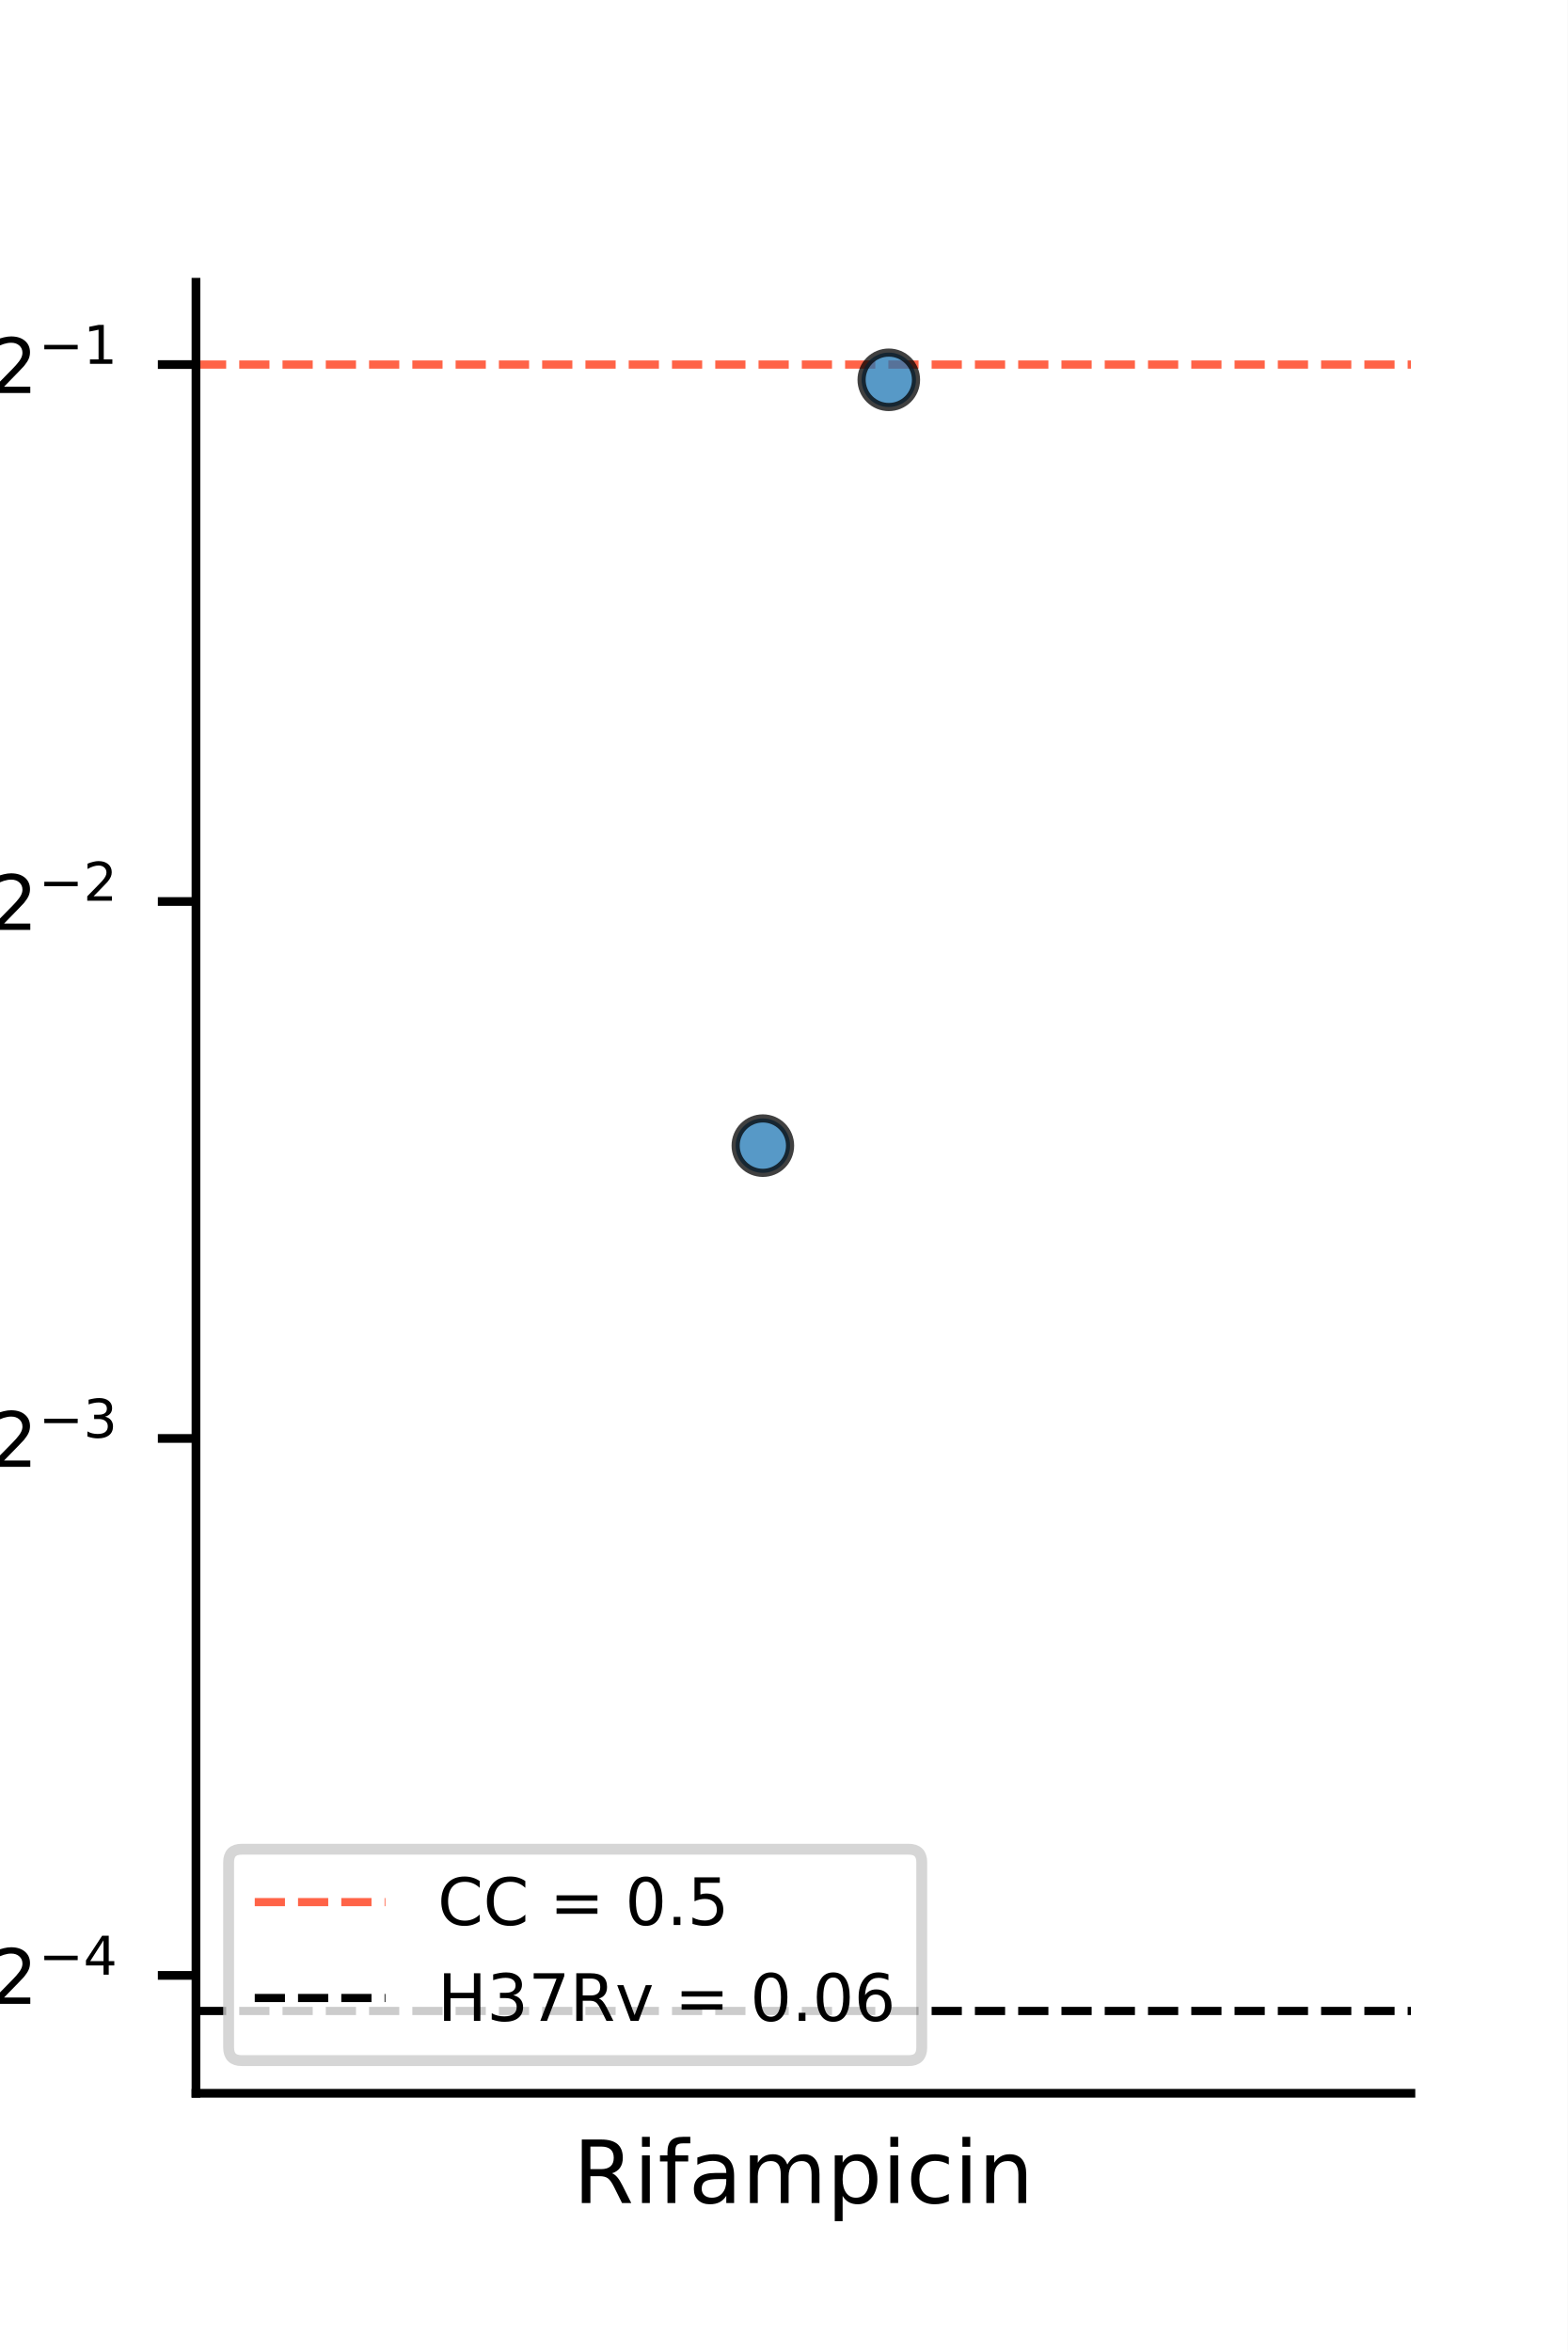
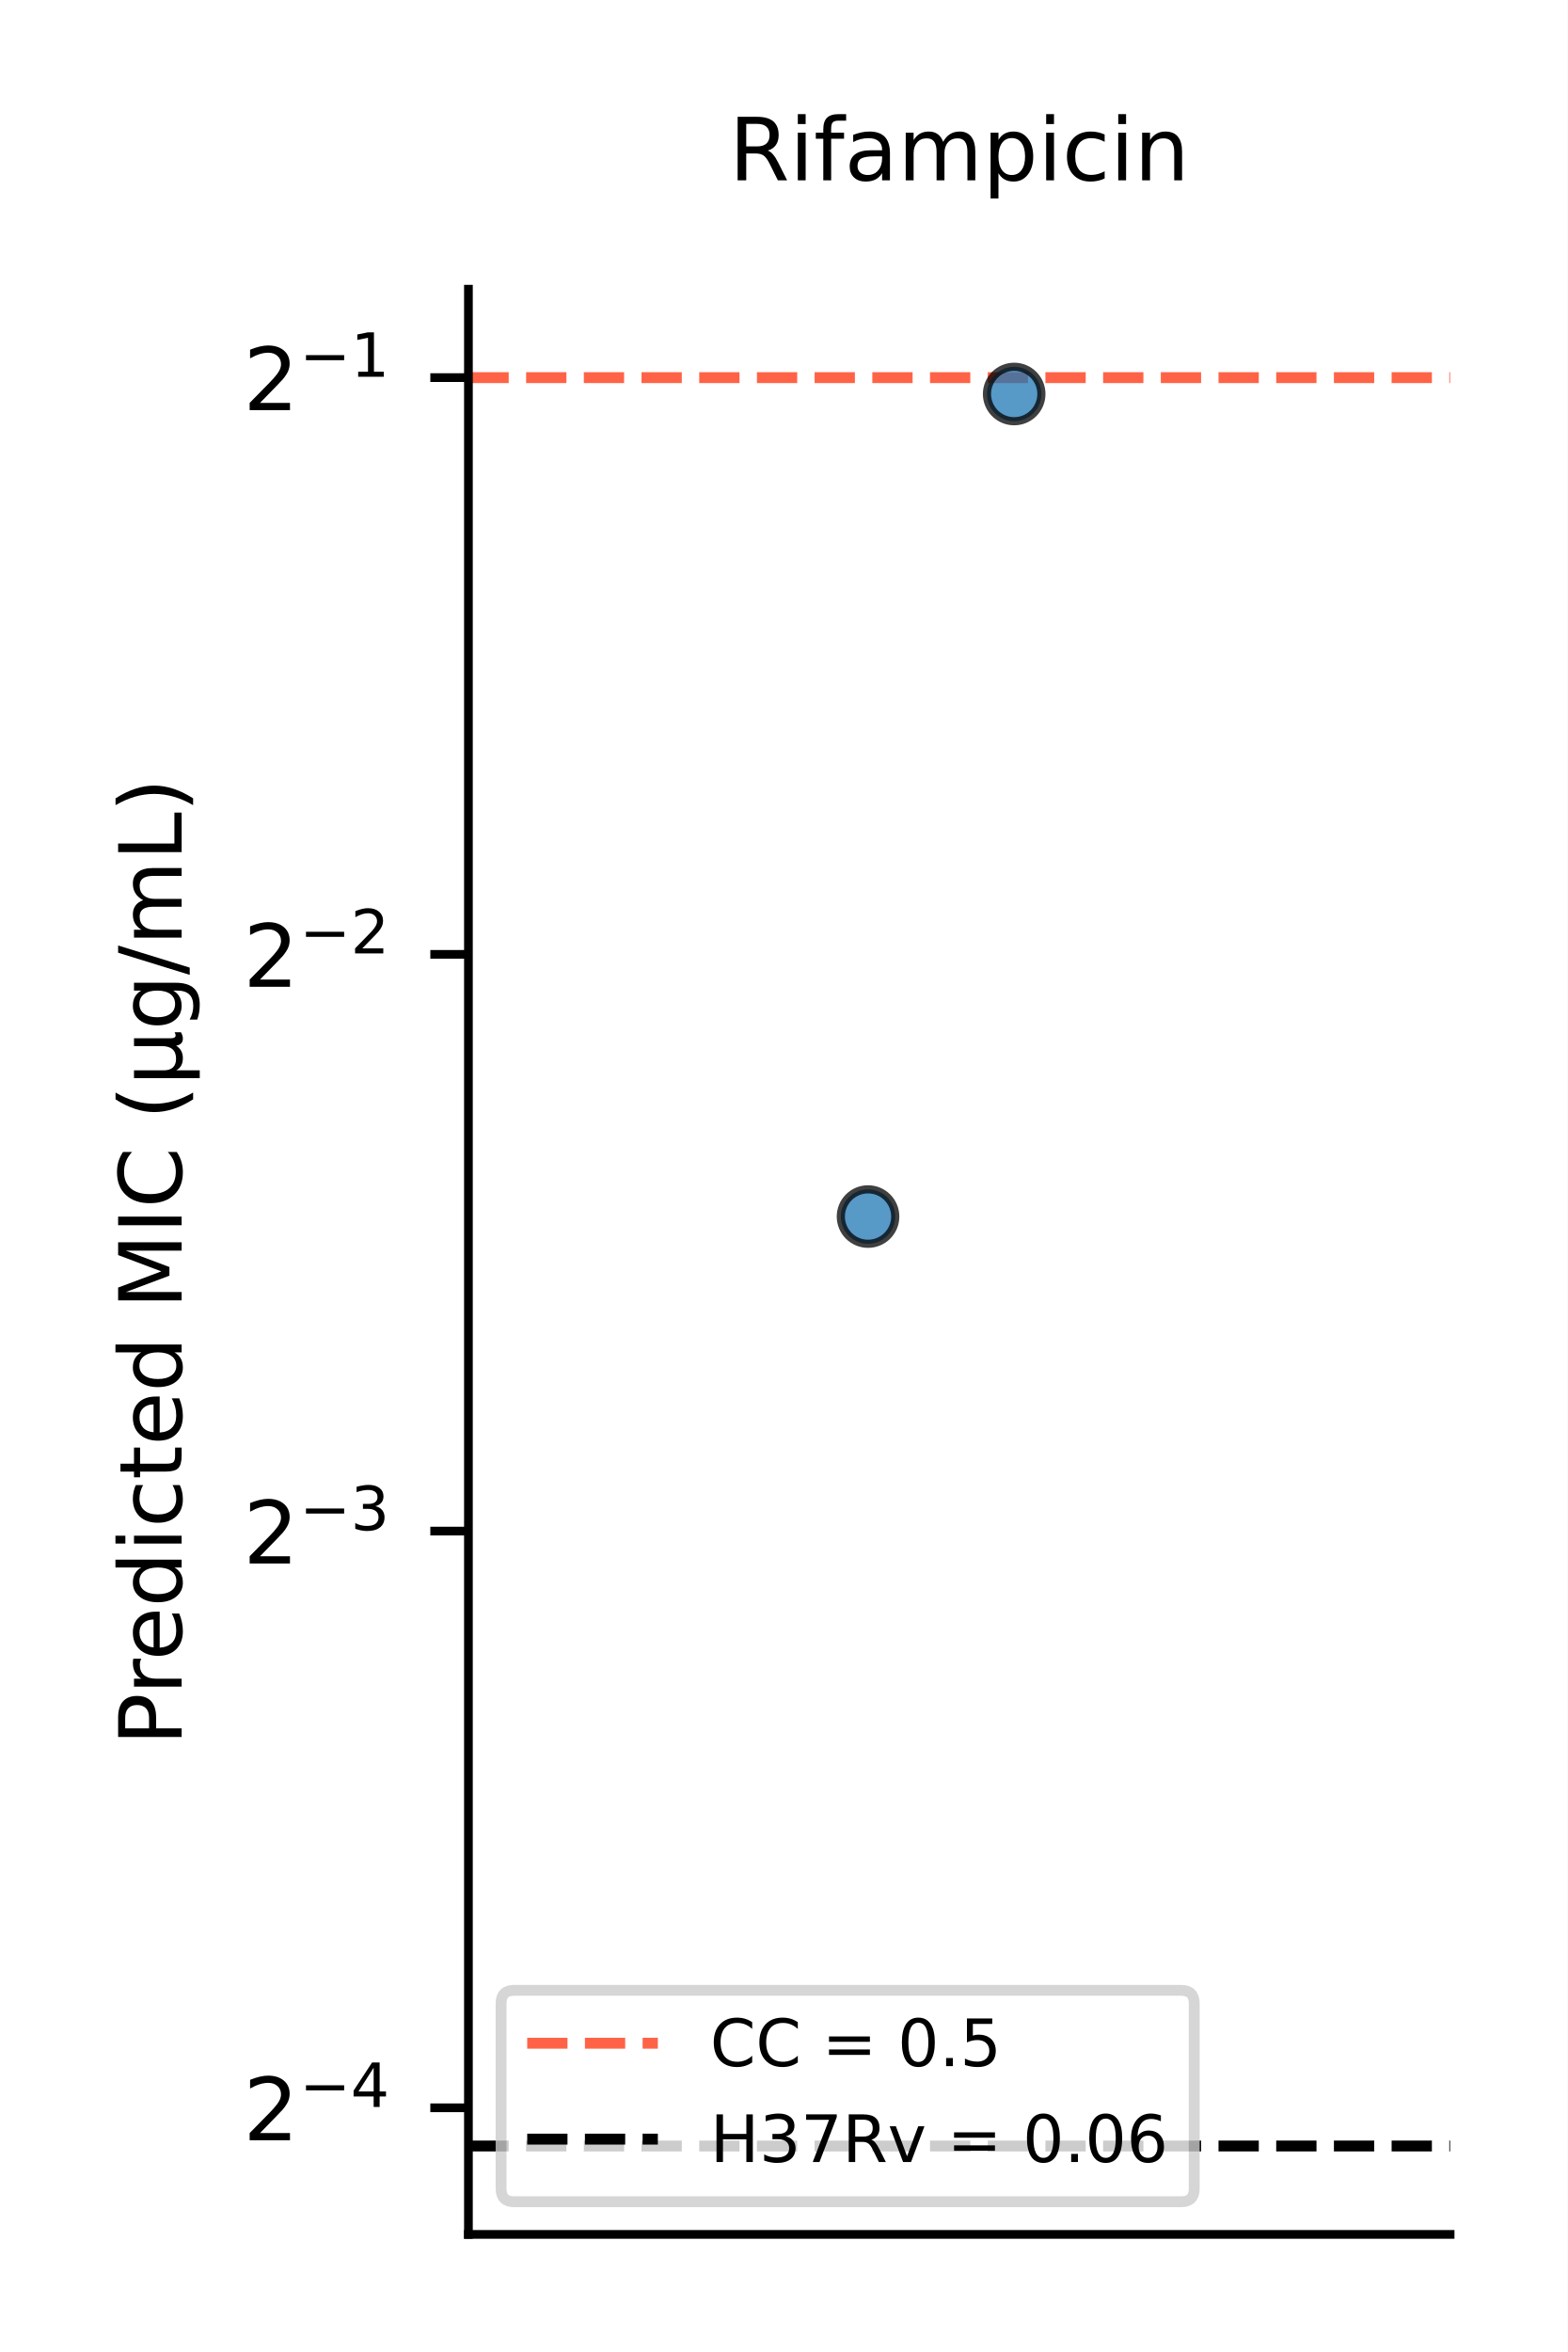
<svg xmlns="http://www.w3.org/2000/svg" xmlns:xlink="http://www.w3.org/1999/xlink" width="144pt" height="216pt" viewBox="0 0 144 216" version="1.1">
  <defs>
    <style type="text/css">*{stroke-linejoin: round; stroke-linecap: butt}</style>
  </defs>
  <g id="figure_1">
    <g id="patch_1">
      <path d="M 0 216  L 144 216  L 144 0  L 0 0  z " style="fill: #ffffff" />
    </g>
    <g id="axes_1">
      <g id="patch_2">
-         <path d="M 18 192.24  L 129.6 192.24  L 129.6 25.92  L 18 25.92  z " style="fill: #ffffff" />
+         <path d="M 43.027 205.2  L 133.2 205.2  L 133.2 26.56  L 43.027 26.56  z " style="fill: #ffffff" />
      </g>
      <g id="line2d_1">
-         <path d="M 18 33.48  L 129.6 33.48  " clip-path="url(#p48da2aae0b)" style="fill: none; stroke-dasharray: 2.775,1.2; stroke-dashoffset: 0; stroke: #ff6347; stroke-width: 0.75" />
+         <path d="M 43.027 34.68  L 133.2 34.68  " clip-path="url(#p4e81d122c2)" style="fill: none; stroke-dasharray: 3.7,1.6; stroke-dashoffset: 0; stroke: #ff6347" />
      </g>
      <g id="line2d_2">
-         <path d="M 18 184.68  L 129.6 184.68  " clip-path="url(#p48da2aae0b)" style="fill: none; stroke-dasharray: 2.775,1.2; stroke-dashoffset: 0; stroke: #000000; stroke-width: 0.75" />
-       </g>
-       <g id="matplotlib.axis_1">
-         <g id="text_1">
-           <g transform="translate(52.6575 202.3187) scale(0.08 -0.08)">
-             <defs>
-               <path id="DejaVuSans-52" d="M 2841 2188  Q 3044 2119 3236 1894  Q 3428 1669 3622 1275  L 4263 0  L 3584 0  L 2988 1197  Q 2756 1666 2539 1819  Q 2322 1972 1947 1972  L 1259 1972  L 1259 0  L 628 0  L 628 4666  L 2053 4666  Q 2853 4666 3247 4331  Q 3641 3997 3641 3322  Q 3641 2881 3436 2590  Q 3231 2300 2841 2188  z M 1259 4147  L 1259 2491  L 2053 2491  Q 2509 2491 2742 2702  Q 2975 2913 2975 3322  Q 2975 3731 2742 3939  Q 2509 4147 2053 4147  L 1259 4147  z " transform="scale(0.015625)" />
-               <path id="DejaVuSans-69" d="M 603 3500  L 1178 3500  L 1178 0  L 603 0  L 603 3500  z M 603 4863  L 1178 4863  L 1178 4134  L 603 4134  L 603 4863  z " transform="scale(0.015625)" />
-               <path id="DejaVuSans-66" d="M 2375 4863  L 2375 4384  L 1825 4384  Q 1516 4384 1395 4259  Q 1275 4134 1275 3809  L 1275 3500  L 2222 3500  L 2222 3053  L 1275 3053  L 1275 0  L 697 0  L 697 3053  L 147 3053  L 147 3500  L 697 3500  L 697 3744  Q 697 4328 969 4595  Q 1241 4863 1831 4863  L 2375 4863  z " transform="scale(0.015625)" />
-               <path id="DejaVuSans-61" d="M 2194 1759  Q 1497 1759 1228 1600  Q 959 1441 959 1056  Q 959 750 1161 570  Q 1363 391 1709 391  Q 2188 391 2477 730  Q 2766 1069 2766 1631  L 2766 1759  L 2194 1759  z M 3341 1997  L 3341 0  L 2766 0  L 2766 531  Q 2569 213 2275 61  Q 1981 -91 1556 -91  Q 1019 -91 701 211  Q 384 513 384 1019  Q 384 1609 779 1909  Q 1175 2209 1959 2209  L 2766 2209  L 2766 2266  Q 2766 2663 2505 2880  Q 2244 3097 1772 3097  Q 1472 3097 1187 3025  Q 903 2953 641 2809  L 641 3341  Q 956 3463 1253 3523  Q 1550 3584 1831 3584  Q 2591 3584 2966 3190  Q 3341 2797 3341 1997  z " transform="scale(0.015625)" />
-               <path id="DejaVuSans-6d" d="M 3328 2828  Q 3544 3216 3844 3400  Q 4144 3584 4550 3584  Q 5097 3584 5394 3201  Q 5691 2819 5691 2113  L 5691 0  L 5113 0  L 5113 2094  Q 5113 2597 4934 2840  Q 4756 3084 4391 3084  Q 3944 3084 3684 2787  Q 3425 2491 3425 1978  L 3425 0  L 2847 0  L 2847 2094  Q 2847 2600 2669 2842  Q 2491 3084 2119 3084  Q 1678 3084 1418 2786  Q 1159 2488 1159 1978  L 1159 0  L 581 0  L 581 3500  L 1159 3500  L 1159 2956  Q 1356 3278 1631 3431  Q 1906 3584 2284 3584  Q 2666 3584 2933 3390  Q 3200 3197 3328 2828  z " transform="scale(0.015625)" />
-               <path id="DejaVuSans-70" d="M 1159 525  L 1159 -1331  L 581 -1331  L 581 3500  L 1159 3500  L 1159 2969  Q 1341 3281 1617 3432  Q 1894 3584 2278 3584  Q 2916 3584 3314 3078  Q 3713 2572 3713 1747  Q 3713 922 3314 415  Q 2916 -91 2278 -91  Q 1894 -91 1617 61  Q 1341 213 1159 525  z M 3116 1747  Q 3116 2381 2855 2742  Q 2594 3103 2138 3103  Q 1681 3103 1420 2742  Q 1159 2381 1159 1747  Q 1159 1113 1420 752  Q 1681 391 2138 391  Q 2594 391 2855 752  Q 3116 1113 3116 1747  z " transform="scale(0.015625)" />
-               <path id="DejaVuSans-63" d="M 3122 3366  L 3122 2828  Q 2878 2963 2633 3030  Q 2388 3097 2138 3097  Q 1578 3097 1268 2742  Q 959 2388 959 1747  Q 959 1106 1268 751  Q 1578 397 2138 397  Q 2388 397 2633 464  Q 2878 531 3122 666  L 3122 134  Q 2881 22 2623 -34  Q 2366 -91 2075 -91  Q 1284 -91 818 406  Q 353 903 353 1747  Q 353 2603 823 3093  Q 1294 3584 2113 3584  Q 2378 3584 2631 3529  Q 2884 3475 3122 3366  z " transform="scale(0.015625)" />
-               <path id="DejaVuSans-6e" d="M 3513 2113  L 3513 0  L 2938 0  L 2938 2094  Q 2938 2591 2744 2837  Q 2550 3084 2163 3084  Q 1697 3084 1428 2787  Q 1159 2491 1159 1978  L 1159 0  L 581 0  L 581 3500  L 1159 3500  L 1159 2956  Q 1366 3272 1645 3428  Q 1925 3584 2291 3584  Q 2894 3584 3203 3211  Q 3513 2838 3513 2113  z " transform="scale(0.015625)" />
-             </defs>
-             <use xlink:href="#DejaVuSans-52" />
-             <use xlink:href="#DejaVuSans-69" x="69.482" />
-             <use xlink:href="#DejaVuSans-66" x="97.266" />
-             <use xlink:href="#DejaVuSans-61" x="132.471" />
-             <use xlink:href="#DejaVuSans-6d" x="193.75" />
-             <use xlink:href="#DejaVuSans-70" x="291.162" />
-             <use xlink:href="#DejaVuSans-69" x="354.639" />
-             <use xlink:href="#DejaVuSans-63" x="382.422" />
-             <use xlink:href="#DejaVuSans-69" x="437.402" />
-             <use xlink:href="#DejaVuSans-6e" x="465.186" />
-           </g>
-         </g>
-       </g>
+         <path d="M 43.027 197.08  L 133.2 197.08  " clip-path="url(#p4e81d122c2)" style="fill: none; stroke-dasharray: 3.7,1.6; stroke-dashoffset: 0; stroke: #000000" />
+       </g>
+       <g id="matplotlib.axis_1" />
      <g id="matplotlib.axis_2">
        <g id="ytick_1">
          <g id="line2d_3">
            <defs>
-               <path id="m5a09e33188" d="M 0 0  L -3.5 0  " style="stroke: #000000; stroke-width: 0.8" />
-             </defs>
-             <g>
-               <use xlink:href="#m5a09e33188" x="18" y="181.414" style="stroke: #000000; stroke-width: 0.8" />
-             </g>
-           </g>
-           <g id="text_2">
-             <g transform="translate(-0.97 184.0731) scale(0.07 -0.07)">
+               <path id="mf4876950eb" d="M 0 0  L -3.5 0  " style="stroke: #000000; stroke-width: 0.8" />
+             </defs>
+             <g>
+               <use xlink:href="#mf4876950eb" x="43.027" y="193.572" style="stroke: #000000; stroke-width: 0.8" />
+             </g>
+           </g>
+           <g id="text_1">
+             <g transform="translate(22.34725 196.6111) scale(0.08 -0.08)">
              <defs>
                <path id="DejaVuSans-32" d="M 1228 531  L 3431 531  L 3431 0  L 469 0  L 469 531  Q 828 903 1448 1529  Q 2069 2156 2228 2338  Q 2531 2678 2651 2914  Q 2772 3150 2772 3378  Q 2772 3750 2511 3984  Q 2250 4219 1831 4219  Q 1534 4219 1204 4116  Q 875 4013 500 3803  L 500 4441  Q 881 4594 1212 4672  Q 1544 4750 1819 4750  Q 2544 4750 2975 4387  Q 3406 4025 3406 3419  Q 3406 3131 3298 2873  Q 3191 2616 2906 2266  Q 2828 2175 2409 1742  Q 1991 1309 1228 531  z " transform="scale(0.015625)" />
                <path id="DejaVuSans-2212" d="M 678 2272  L 4684 2272  L 4684 1741  L 678 1741  L 678 2272  z " transform="scale(0.015625)" />
                <path id="DejaVuSans-34" d="M 2419 4116  L 825 1625  L 2419 1625  L 2419 4116  z M 2253 4666  L 3047 4666  L 3047 1625  L 3713 1625  L 3713 1100  L 3047 1100  L 3047 0  L 2419 0  L 2419 1100  L 313 1100  L 313 1709  L 2253 4666  z " transform="scale(0.015625)" />
              </defs>
              <use xlink:href="#DejaVuSans-32" transform="translate(0 0.684375)" />
              <use xlink:href="#DejaVuSans-2212" transform="translate(64.58008 38.96563) scale(0.7)" />
              <use xlink:href="#DejaVuSans-34" transform="translate(123.2324 38.96563) scale(0.7)" />
            </g>
          </g>
        </g>
        <g id="ytick_2">
          <g id="line2d_4">
            <g>
-               <use xlink:href="#m5a09e33188" x="18" y="132.102" style="stroke: #000000; stroke-width: 0.8" />
-             </g>
-           </g>
-           <g id="text_3">
-             <g transform="translate(-0.97 134.7619) scale(0.07 -0.07)">
+               <use xlink:href="#mf4876950eb" x="43.027" y="140.608" style="stroke: #000000; stroke-width: 0.8" />
+             </g>
+           </g>
+           <g id="text_2">
+             <g transform="translate(22.34725 143.6472) scale(0.08 -0.08)">
              <defs>
                <path id="DejaVuSans-33" d="M 2597 2516  Q 3050 2419 3304 2112  Q 3559 1806 3559 1356  Q 3559 666 3084 287  Q 2609 -91 1734 -91  Q 1441 -91 1130 -33  Q 819 25 488 141  L 488 750  Q 750 597 1062 519  Q 1375 441 1716 441  Q 2309 441 2620 675  Q 2931 909 2931 1356  Q 2931 1769 2642 2001  Q 2353 2234 1838 2234  L 1294 2234  L 1294 2753  L 1863 2753  Q 2328 2753 2575 2939  Q 2822 3125 2822 3475  Q 2822 3834 2567 4026  Q 2313 4219 1838 4219  Q 1578 4219 1281 4162  Q 984 4106 628 3988  L 628 4550  Q 988 4650 1302 4700  Q 1616 4750 1894 4750  Q 2613 4750 3031 4423  Q 3450 4097 3450 3541  Q 3450 3153 3228 2886  Q 3006 2619 2597 2516  z " transform="scale(0.015625)" />
              </defs>
              <use xlink:href="#DejaVuSans-32" transform="translate(0 0.765625)" />
              <use xlink:href="#DejaVuSans-2212" transform="translate(64.58008 39.04688) scale(0.7)" />
              <use xlink:href="#DejaVuSans-33" transform="translate(123.2324 39.04688) scale(0.7)" />
            </g>
          </g>
        </g>
        <g id="ytick_3">
          <g id="line2d_5">
            <g>
-               <use xlink:href="#m5a09e33188" x="18" y="82.791" style="stroke: #000000; stroke-width: 0.8" />
-             </g>
-           </g>
-           <g id="text_4">
-             <g transform="translate(-0.97 85.45068) scale(0.07 -0.07)">
+               <use xlink:href="#mf4876950eb" x="43.027" y="87.644" style="stroke: #000000; stroke-width: 0.8" />
+             </g>
+           </g>
+           <g id="text_3">
+             <g transform="translate(22.34725 90.68329) scale(0.08 -0.08)">
              <use xlink:href="#DejaVuSans-32" transform="translate(0 0.765625)" />
              <use xlink:href="#DejaVuSans-2212" transform="translate(64.58008 39.04688) scale(0.7)" />
              <use xlink:href="#DejaVuSans-32" transform="translate(123.2324 39.04688) scale(0.7)" />
            </g>
          </g>
        </g>
        <g id="ytick_4">
          <g id="line2d_6">
            <g>
-               <use xlink:href="#m5a09e33188" x="18" y="33.48" style="stroke: #000000; stroke-width: 0.8" />
-             </g>
-           </g>
-           <g id="text_5">
-             <g transform="translate(-0.97 36.13945) scale(0.07 -0.07)">
+               <use xlink:href="#mf4876950eb" x="43.027" y="34.68" style="stroke: #000000; stroke-width: 0.8" />
+             </g>
+           </g>
+           <g id="text_4">
+             <g transform="translate(22.34725 37.71937) scale(0.08 -0.08)">
              <defs>
                <path id="DejaVuSans-31" d="M 794 531  L 1825 531  L 1825 4091  L 703 3866  L 703 4441  L 1819 4666  L 2450 4666  L 2450 531  L 3481 531  L 3481 0  L 794 0  L 794 531  z " transform="scale(0.015625)" />
              </defs>
              <use xlink:href="#DejaVuSans-32" transform="translate(0 0.684375)" />
              <use xlink:href="#DejaVuSans-2212" transform="translate(64.58008 38.96563) scale(0.7)" />
              <use xlink:href="#DejaVuSans-31" transform="translate(123.2324 38.96563) scale(0.7)" />
            </g>
          </g>
        </g>
-         <g id="text_6">
-           <g transform="translate(-6.63375 153.5012) rotate(-90) scale(0.08 -0.08)">
+         <g id="text_5">
+           <g transform="translate(16.6835 160.3013) rotate(-90) scale(0.08 -0.08)">
            <defs>
              <path id="DejaVuSans-50" d="M 1259 4147  L 1259 2394  L 2053 2394  Q 2494 2394 2734 2622  Q 2975 2850 2975 3272  Q 2975 3691 2734 3919  Q 2494 4147 2053 4147  L 1259 4147  z M 628 4666  L 2053 4666  Q 2838 4666 3239 4311  Q 3641 3956 3641 3272  Q 3641 2581 3239 2228  Q 2838 1875 2053 1875  L 1259 1875  L 1259 0  L 628 0  L 628 4666  z " transform="scale(0.015625)" />
              <path id="DejaVuSans-72" d="M 2631 2963  Q 2534 3019 2420 3045  Q 2306 3072 2169 3072  Q 1681 3072 1420 2755  Q 1159 2438 1159 1844  L 1159 0  L 581 0  L 581 3500  L 1159 3500  L 1159 2956  Q 1341 3275 1631 3429  Q 1922 3584 2338 3584  Q 2397 3584 2469 3576  Q 2541 3569 2628 3553  L 2631 2963  z " transform="scale(0.015625)" />
              <path id="DejaVuSans-65" d="M 3597 1894  L 3597 1613  L 953 1613  Q 991 1019 1311 708  Q 1631 397 2203 397  Q 2534 397 2845 478  Q 3156 559 3463 722  L 3463 178  Q 3153 47 2828 -22  Q 2503 -91 2169 -91  Q 1331 -91 842 396  Q 353 884 353 1716  Q 353 2575 817 3079  Q 1281 3584 2069 3584  Q 2775 3584 3186 3129  Q 3597 2675 3597 1894  z M 3022 2063  Q 3016 2534 2758 2815  Q 2500 3097 2075 3097  Q 1594 3097 1305 2825  Q 1016 2553 972 2059  L 3022 2063  z " transform="scale(0.015625)" />
              <path id="DejaVuSans-64" d="M 2906 2969  L 2906 4863  L 3481 4863  L 3481 0  L 2906 0  L 2906 525  Q 2725 213 2448 61  Q 2172 -91 1784 -91  Q 1150 -91 751 415  Q 353 922 353 1747  Q 353 2572 751 3078  Q 1150 3584 1784 3584  Q 2172 3584 2448 3432  Q 2725 3281 2906 2969  z M 947 1747  Q 947 1113 1208 752  Q 1469 391 1925 391  Q 2381 391 2643 752  Q 2906 1113 2906 1747  Q 2906 2381 2643 2742  Q 2381 3103 1925 3103  Q 1469 3103 1208 2742  Q 947 2381 947 1747  z " transform="scale(0.015625)" />
+               <path id="DejaVuSans-69" d="M 603 3500  L 1178 3500  L 1178 0  L 603 0  L 603 3500  z M 603 4863  L 1178 4863  L 1178 4134  L 603 4134  L 603 4863  z " transform="scale(0.015625)" />
+               <path id="DejaVuSans-63" d="M 3122 3366  L 3122 2828  Q 2878 2963 2633 3030  Q 2388 3097 2138 3097  Q 1578 3097 1268 2742  Q 959 2388 959 1747  Q 959 1106 1268 751  Q 1578 397 2138 397  Q 2388 397 2633 464  Q 2878 531 3122 666  L 3122 134  Q 2881 22 2623 -34  Q 2366 -91 2075 -91  Q 1284 -91 818 406  Q 353 903 353 1747  Q 353 2603 823 3093  Q 1294 3584 2113 3584  Q 2378 3584 2631 3529  Q 2884 3475 3122 3366  z " transform="scale(0.015625)" />
              <path id="DejaVuSans-74" d="M 1172 4494  L 1172 3500  L 2356 3500  L 2356 3053  L 1172 3053  L 1172 1153  Q 1172 725 1289 603  Q 1406 481 1766 481  L 2356 481  L 2356 0  L 1766 0  Q 1100 0 847 248  Q 594 497 594 1153  L 594 3053  L 172 3053  L 172 3500  L 594 3500  L 594 4494  L 1172 4494  z " transform="scale(0.015625)" />
              <path id="DejaVuSans-20" transform="scale(0.015625)" />
              <path id="DejaVuSans-4d" d="M 628 4666  L 1569 4666  L 2759 1491  L 3956 4666  L 4897 4666  L 4897 0  L 4281 0  L 4281 4097  L 3078 897  L 2444 897  L 1241 4097  L 1241 0  L 628 0  L 628 4666  z " transform="scale(0.015625)" />
              <path id="DejaVuSans-49" d="M 628 4666  L 1259 4666  L 1259 0  L 628 0  L 628 4666  z " transform="scale(0.015625)" />
              <path id="DejaVuSans-43" d="M 4122 4306  L 4122 3641  Q 3803 3938 3442 4084  Q 3081 4231 2675 4231  Q 1875 4231 1450 3742  Q 1025 3253 1025 2328  Q 1025 1406 1450 917  Q 1875 428 2675 428  Q 3081 428 3442 575  Q 3803 722 4122 1019  L 4122 359  Q 3791 134 3420 21  Q 3050 -91 2638 -91  Q 1578 -91 968 557  Q 359 1206 359 2328  Q 359 3453 968 4101  Q 1578 4750 2638 4750  Q 3056 4750 3426 4639  Q 3797 4528 4122 4306  z " transform="scale(0.015625)" />
              <path id="DejaVuSans-28" d="M 1984 4856  Q 1566 4138 1362 3434  Q 1159 2731 1159 2009  Q 1159 1288 1364 580  Q 1569 -128 1984 -844  L 1484 -844  Q 1016 -109 783 600  Q 550 1309 550 2009  Q 550 2706 781 3412  Q 1013 4119 1484 4856  L 1984 4856  z " transform="scale(0.015625)" />
              <path id="DejaVuSans-b5" d="M 544 -1331  L 544 3500  L 1119 3500  L 1119 1325  Q 1119 872 1334 640  Q 1550 409 1972 409  Q 2434 409 2667 671  Q 2900 934 2900 1459  L 2900 3500  L 3475 3500  L 3475 806  Q 3475 619 3529 530  Q 3584 441 3700 441  Q 3728 441 3778 458  Q 3828 475 3916 513  L 3916 50  Q 3788 -22 3673 -56  Q 3559 -91 3450 -91  Q 3234 -91 3106 31  Q 2978 153 2931 403  Q 2775 156 2548 32  Q 2322 -91 2016 -91  Q 1697 -91 1473 31  Q 1250 153 1119 397  L 1119 -1331  L 544 -1331  z " transform="scale(0.015625)" />
              <path id="DejaVuSans-67" d="M 2906 1791  Q 2906 2416 2648 2759  Q 2391 3103 1925 3103  Q 1463 3103 1205 2759  Q 947 2416 947 1791  Q 947 1169 1205 825  Q 1463 481 1925 481  Q 2391 481 2648 825  Q 2906 1169 2906 1791  z M 3481 434  Q 3481 -459 3084 -895  Q 2688 -1331 1869 -1331  Q 1566 -1331 1297 -1286  Q 1028 -1241 775 -1147  L 775 -588  Q 1028 -725 1275 -790  Q 1522 -856 1778 -856  Q 2344 -856 2625 -561  Q 2906 -266 2906 331  L 2906 616  Q 2728 306 2450 153  Q 2172 0 1784 0  Q 1141 0 747 490  Q 353 981 353 1791  Q 353 2603 747 3093  Q 1141 3584 1784 3584  Q 2172 3584 2450 3431  Q 2728 3278 2906 2969  L 2906 3500  L 3481 3500  L 3481 434  z " transform="scale(0.015625)" />
              <path id="DejaVuSans-2f" d="M 1625 4666  L 2156 4666  L 531 -594  L 0 -594  L 1625 4666  z " transform="scale(0.015625)" />
+               <path id="DejaVuSans-6d" d="M 3328 2828  Q 3544 3216 3844 3400  Q 4144 3584 4550 3584  Q 5097 3584 5394 3201  Q 5691 2819 5691 2113  L 5691 0  L 5113 0  L 5113 2094  Q 5113 2597 4934 2840  Q 4756 3084 4391 3084  Q 3944 3084 3684 2787  Q 3425 2491 3425 1978  L 3425 0  L 2847 0  L 2847 2094  Q 2847 2600 2669 2842  Q 2491 3084 2119 3084  Q 1678 3084 1418 2786  Q 1159 2488 1159 1978  L 1159 0  L 581 0  L 581 3500  L 1159 3500  L 1159 2956  Q 1356 3278 1631 3431  Q 1906 3584 2284 3584  Q 2666 3584 2933 3390  Q 3200 3197 3328 2828  z " transform="scale(0.015625)" />
              <path id="DejaVuSans-4c" d="M 628 4666  L 1259 4666  L 1259 531  L 3531 531  L 3531 0  L 628 0  L 628 4666  z " transform="scale(0.015625)" />
              <path id="DejaVuSans-29" d="M 513 4856  L 1013 4856  Q 1481 4119 1714 3412  Q 1947 2706 1947 2009  Q 1947 1309 1714 600  Q 1481 -109 1013 -844  L 513 -844  Q 928 -128 1133 580  Q 1338 1288 1338 2009  Q 1338 2731 1133 3434  Q 928 4138 513 4856  z " transform="scale(0.015625)" />
            </defs>
            <use xlink:href="#DejaVuSans-50" />
            <use xlink:href="#DejaVuSans-72" x="58.553" />
            <use xlink:href="#DejaVuSans-65" x="97.416" />
            <use xlink:href="#DejaVuSans-64" x="158.939" />
            <use xlink:href="#DejaVuSans-69" x="222.416" />
            <use xlink:href="#DejaVuSans-63" x="250.199" />
            <use xlink:href="#DejaVuSans-74" x="305.18" />
            <use xlink:href="#DejaVuSans-65" x="344.389" />
            <use xlink:href="#DejaVuSans-64" x="405.912" />
            <use xlink:href="#DejaVuSans-20" x="469.389" />
            <use xlink:href="#DejaVuSans-4d" x="501.176" />
            <use xlink:href="#DejaVuSans-49" x="587.455" />
            <use xlink:href="#DejaVuSans-43" x="616.947" />
            <use xlink:href="#DejaVuSans-20" x="686.771" />
            <use xlink:href="#DejaVuSans-28" x="718.559" />
            <use xlink:href="#DejaVuSans-b5" x="757.572" />
            <use xlink:href="#DejaVuSans-67" x="821.195" />
            <use xlink:href="#DejaVuSans-2f" x="884.672" />
            <use xlink:href="#DejaVuSans-6d" x="918.363" />
            <use xlink:href="#DejaVuSans-4c" x="1015.775" />
            <use xlink:href="#DejaVuSans-29" x="1071.488" />
          </g>
        </g>
      </g>
      <g id="patch_3">
-         <path d="M 18 192.24  L 18 25.92  " style="fill: none; stroke: #000000; stroke-width: 0.8; stroke-linejoin: miter; stroke-linecap: square" />
+         <path d="M 43.027 205.2  L 43.027 26.56  " style="fill: none; stroke: #000000; stroke-width: 0.8; stroke-linejoin: miter; stroke-linecap: square" />
      </g>
      <g id="patch_4">
-         <path d="M 18 192.24  L 129.6 192.24  " style="fill: none; stroke: #000000; stroke-width: 0.8; stroke-linejoin: miter; stroke-linecap: square" />
+         <path d="M 43.027 205.2  L 133.2 205.2  " style="fill: none; stroke: #000000; stroke-width: 0.8; stroke-linejoin: miter; stroke-linecap: square" />
      </g>
      <g id="PathCollection_1">
        <defs>
-           <path id="m7002862795" d="M 0 2.5  C 0.663 2.5 1.299 2.237 1.768 1.768  C 2.237 1.299 2.5 0.663 2.5 0  C 2.5 -0.663 2.237 -1.299 1.768 -1.768  C 1.299 -2.237 0.663 -2.5 0 -2.5  C -0.663 -2.5 -1.299 -2.237 -1.768 -1.768  C -2.237 -1.299 -2.5 -0.663 -2.5 0  C -2.5 0.663 -2.237 1.299 -1.768 1.768  C -1.299 2.237 -0.663 2.5 0 2.5  z " style="stroke: #000000; stroke-opacity: 0.75; stroke-width: 0.75" />
+           <path id="m3b4016f437" d="M 0 2.5  C 0.663 2.5 1.299 2.237 1.768 1.768  C 2.237 1.299 2.5 0.663 2.5 0  C 2.5 -0.663 2.237 -1.299 1.768 -1.768  C 1.299 -2.237 0.663 -2.5 0 -2.5  C -0.663 -2.5 -1.299 -2.237 -1.768 -1.768  C -2.237 -1.299 -2.5 -0.663 -2.5 0  C -2.5 0.663 -2.237 1.299 -1.768 1.768  C -1.299 2.237 -0.663 2.5 0 2.5  z " style="stroke: #000000; stroke-opacity: 0.75; stroke-width: 0.75" />
        </defs>
-         <g clip-path="url(#p48da2aae0b)">
-           <use xlink:href="#m7002862795" x="81.64" y="34.88" style="fill: #1f77b4; fill-opacity: 0.75; stroke: #000000; stroke-opacity: 0.75; stroke-width: 0.75" />
-           <use xlink:href="#m7002862795" x="70.072" y="105.212" style="fill: #1f77b4; fill-opacity: 0.75; stroke: #000000; stroke-opacity: 0.75; stroke-width: 0.75" />
+         <g clip-path="url(#p4e81d122c2)">
+           <use xlink:href="#m3b4016f437" x="93.158" y="36.184" style="fill: #1f77b4; fill-opacity: 0.75; stroke: #000000; stroke-opacity: 0.75; stroke-width: 0.75" />
+           <use xlink:href="#m3b4016f437" x="79.734" y="111.725" style="fill: #1f77b4; fill-opacity: 0.75; stroke: #000000; stroke-opacity: 0.75; stroke-width: 0.75" />
+         </g>
+       </g>
+       <g id="text_6">
+         <g transform="translate(66.97112 16.56) scale(0.08 -0.08)">
+           <defs>
+             <path id="DejaVuSans-52" d="M 2841 2188  Q 3044 2119 3236 1894  Q 3428 1669 3622 1275  L 4263 0  L 3584 0  L 2988 1197  Q 2756 1666 2539 1819  Q 2322 1972 1947 1972  L 1259 1972  L 1259 0  L 628 0  L 628 4666  L 2053 4666  Q 2853 4666 3247 4331  Q 3641 3997 3641 3322  Q 3641 2881 3436 2590  Q 3231 2300 2841 2188  z M 1259 4147  L 1259 2491  L 2053 2491  Q 2509 2491 2742 2702  Q 2975 2913 2975 3322  Q 2975 3731 2742 3939  Q 2509 4147 2053 4147  L 1259 4147  z " transform="scale(0.015625)" />
+             <path id="DejaVuSans-66" d="M 2375 4863  L 2375 4384  L 1825 4384  Q 1516 4384 1395 4259  Q 1275 4134 1275 3809  L 1275 3500  L 2222 3500  L 2222 3053  L 1275 3053  L 1275 0  L 697 0  L 697 3053  L 147 3053  L 147 3500  L 697 3500  L 697 3744  Q 697 4328 969 4595  Q 1241 4863 1831 4863  L 2375 4863  z " transform="scale(0.015625)" />
+             <path id="DejaVuSans-61" d="M 2194 1759  Q 1497 1759 1228 1600  Q 959 1441 959 1056  Q 959 750 1161 570  Q 1363 391 1709 391  Q 2188 391 2477 730  Q 2766 1069 2766 1631  L 2766 1759  L 2194 1759  z M 3341 1997  L 3341 0  L 2766 0  L 2766 531  Q 2569 213 2275 61  Q 1981 -91 1556 -91  Q 1019 -91 701 211  Q 384 513 384 1019  Q 384 1609 779 1909  Q 1175 2209 1959 2209  L 2766 2209  L 2766 2266  Q 2766 2663 2505 2880  Q 2244 3097 1772 3097  Q 1472 3097 1187 3025  Q 903 2953 641 2809  L 641 3341  Q 956 3463 1253 3523  Q 1550 3584 1831 3584  Q 2591 3584 2966 3190  Q 3341 2797 3341 1997  z " transform="scale(0.015625)" />
+             <path id="DejaVuSans-70" d="M 1159 525  L 1159 -1331  L 581 -1331  L 581 3500  L 1159 3500  L 1159 2969  Q 1341 3281 1617 3432  Q 1894 3584 2278 3584  Q 2916 3584 3314 3078  Q 3713 2572 3713 1747  Q 3713 922 3314 415  Q 2916 -91 2278 -91  Q 1894 -91 1617 61  Q 1341 213 1159 525  z M 3116 1747  Q 3116 2381 2855 2742  Q 2594 3103 2138 3103  Q 1681 3103 1420 2742  Q 1159 2381 1159 1747  Q 1159 1113 1420 752  Q 1681 391 2138 391  Q 2594 391 2855 752  Q 3116 1113 3116 1747  z " transform="scale(0.015625)" />
+             <path id="DejaVuSans-6e" d="M 3513 2113  L 3513 0  L 2938 0  L 2938 2094  Q 2938 2591 2744 2837  Q 2550 3084 2163 3084  Q 1697 3084 1428 2787  Q 1159 2491 1159 1978  L 1159 0  L 581 0  L 581 3500  L 1159 3500  L 1159 2956  Q 1366 3272 1645 3428  Q 1925 3584 2291 3584  Q 2894 3584 3203 3211  Q 3513 2838 3513 2113  z " transform="scale(0.015625)" />
+           </defs>
+           <use xlink:href="#DejaVuSans-52" />
+           <use xlink:href="#DejaVuSans-69" x="69.482" />
+           <use xlink:href="#DejaVuSans-66" x="97.266" />
+           <use xlink:href="#DejaVuSans-61" x="132.471" />
+           <use xlink:href="#DejaVuSans-6d" x="193.75" />
+           <use xlink:href="#DejaVuSans-70" x="291.162" />
+           <use xlink:href="#DejaVuSans-69" x="354.639" />
+           <use xlink:href="#DejaVuSans-63" x="382.422" />
+           <use xlink:href="#DejaVuSans-69" x="437.402" />
+           <use xlink:href="#DejaVuSans-6e" x="465.186" />
        </g>
      </g>
      <g id="legend_1">
        <g id="patch_5">
-           <path d="M 22.2 189.24  L 83.468 189.24  Q 84.668 189.24 84.668 188.04  L 84.668 171.026  Q 84.668 169.826 83.468 169.826  L 22.2 169.826  Q 21 169.826 21 171.026  L 21 188.04  Q 21 189.24 22.2 189.24  z " style="fill: #ffffff; opacity: 0.8; stroke: #cccccc; stroke-linejoin: miter" />
+           <path d="M 47.227 202.2  L 108.496 202.2  Q 109.696 202.2 109.696 201  L 109.696 183.986  Q 109.696 182.786 108.496 182.786  L 47.227 182.786  Q 46.027 182.786 46.027 183.986  L 46.027 201  Q 46.027 202.2 47.227 202.2  z " style="fill: #ffffff; opacity: 0.8; stroke: #cccccc; stroke-linejoin: miter" />
        </g>
        <g id="line2d_7">
-           <path d="M 23.4 174.685  L 29.4 174.685  L 35.4 174.685  " style="fill: none; stroke-dasharray: 2.775,1.2; stroke-dashoffset: 0; stroke: #ff6347; stroke-width: 0.75" />
+           <path d="M 48.427 187.645  L 54.427 187.645  L 60.427 187.645  " style="fill: none; stroke-dasharray: 3.7,1.6; stroke-dashoffset: 0; stroke: #ff6347" />
        </g>
        <g id="text_7">
-           <g transform="translate(40.2 176.7853) scale(0.06 -0.06)">
+           <g transform="translate(65.22725 189.7453) scale(0.06 -0.06)">
            <defs>
              <path id="DejaVuSans-3d" d="M 678 2906  L 4684 2906  L 4684 2381  L 678 2381  L 678 2906  z M 678 1631  L 4684 1631  L 4684 1100  L 678 1100  L 678 1631  z " transform="scale(0.015625)" />
              <path id="DejaVuSans-30" d="M 2034 4250  Q 1547 4250 1301 3770  Q 1056 3291 1056 2328  Q 1056 1369 1301 889  Q 1547 409 2034 409  Q 2525 409 2770 889  Q 3016 1369 3016 2328  Q 3016 3291 2770 3770  Q 2525 4250 2034 4250  z M 2034 4750  Q 2819 4750 3233 4129  Q 3647 3509 3647 2328  Q 3647 1150 3233 529  Q 2819 -91 2034 -91  Q 1250 -91 836 529  Q 422 1150 422 2328  Q 422 3509 836 4129  Q 1250 4750 2034 4750  z " transform="scale(0.015625)" />
              <path id="DejaVuSans-2e" d="M 684 794  L 1344 794  L 1344 0  L 684 0  L 684 794  z " transform="scale(0.015625)" />
              <path id="DejaVuSans-35" d="M 691 4666  L 3169 4666  L 3169 4134  L 1269 4134  L 1269 2991  Q 1406 3038 1543 3061  Q 1681 3084 1819 3084  Q 2600 3084 3056 2656  Q 3513 2228 3513 1497  Q 3513 744 3044 326  Q 2575 -91 1722 -91  Q 1428 -91 1123 -41  Q 819 9 494 109  L 494 744  Q 775 591 1075 516  Q 1375 441 1709 441  Q 2250 441 2565 725  Q 2881 1009 2881 1497  Q 2881 1984 2565 2268  Q 2250 2553 1709 2553  Q 1456 2553 1204 2497  Q 953 2441 691 2322  L 691 4666  z " transform="scale(0.015625)" />
            </defs>
            <use xlink:href="#DejaVuSans-43" />
            <use xlink:href="#DejaVuSans-43" x="69.824" />
            <use xlink:href="#DejaVuSans-20" x="139.648" />
            <use xlink:href="#DejaVuSans-3d" x="171.436" />
            <use xlink:href="#DejaVuSans-20" x="255.225" />
            <use xlink:href="#DejaVuSans-30" x="287.012" />
            <use xlink:href="#DejaVuSans-2e" x="350.635" />
            <use xlink:href="#DejaVuSans-35" x="382.422" />
          </g>
        </g>
        <g id="line2d_8">
-           <path d="M 23.4 183.492  L 29.4 183.492  L 35.4 183.492  " style="fill: none; stroke-dasharray: 2.775,1.2; stroke-dashoffset: 0; stroke: #000000; stroke-width: 0.75" />
+           <path d="M 48.427 196.452  L 54.427 196.452  L 60.427 196.452  " style="fill: none; stroke-dasharray: 3.7,1.6; stroke-dashoffset: 0; stroke: #000000" />
        </g>
        <g id="text_8">
-           <g transform="translate(40.2 185.5922) scale(0.06 -0.06)">
+           <g transform="translate(65.22725 198.5522) scale(0.06 -0.06)">
            <defs>
              <path id="DejaVuSans-48" d="M 628 4666  L 1259 4666  L 1259 2753  L 3553 2753  L 3553 4666  L 4184 4666  L 4184 0  L 3553 0  L 3553 2222  L 1259 2222  L 1259 0  L 628 0  L 628 4666  z " transform="scale(0.015625)" />
              <path id="DejaVuSans-37" d="M 525 4666  L 3525 4666  L 3525 4397  L 1831 0  L 1172 0  L 2766 4134  L 525 4134  L 525 4666  z " transform="scale(0.015625)" />
              <path id="DejaVuSans-76" d="M 191 3500  L 800 3500  L 1894 563  L 2988 3500  L 3597 3500  L 2284 0  L 1503 0  L 191 3500  z " transform="scale(0.015625)" />
              <path id="DejaVuSans-36" d="M 2113 2584  Q 1688 2584 1439 2293  Q 1191 2003 1191 1497  Q 1191 994 1439 701  Q 1688 409 2113 409  Q 2538 409 2786 701  Q 3034 994 3034 1497  Q 3034 2003 2786 2293  Q 2538 2584 2113 2584  z M 3366 4563  L 3366 3988  Q 3128 4100 2886 4159  Q 2644 4219 2406 4219  Q 1781 4219 1451 3797  Q 1122 3375 1075 2522  Q 1259 2794 1537 2939  Q 1816 3084 2150 3084  Q 2853 3084 3261 2657  Q 3669 2231 3669 1497  Q 3669 778 3244 343  Q 2819 -91 2113 -91  Q 1303 -91 875 529  Q 447 1150 447 2328  Q 447 3434 972 4092  Q 1497 4750 2381 4750  Q 2619 4750 2861 4703  Q 3103 4656 3366 4563  z " transform="scale(0.015625)" />
            </defs>
            <use xlink:href="#DejaVuSans-48" />
            <use xlink:href="#DejaVuSans-33" x="75.195" />
            <use xlink:href="#DejaVuSans-37" x="138.818" />
            <use xlink:href="#DejaVuSans-52" x="202.441" />
            <use xlink:href="#DejaVuSans-76" x="271.924" />
            <use xlink:href="#DejaVuSans-20" x="331.104" />
            <use xlink:href="#DejaVuSans-3d" x="362.891" />
            <use xlink:href="#DejaVuSans-20" x="446.68" />
            <use xlink:href="#DejaVuSans-30" x="478.467" />
            <use xlink:href="#DejaVuSans-2e" x="542.09" />
            <use xlink:href="#DejaVuSans-30" x="573.877" />
            <use xlink:href="#DejaVuSans-36" x="637.5" />
          </g>
        </g>
      </g>
    </g>
  </g>
  <defs>
-     <clipPath id="p48da2aae0b">
-       <rect x="18" y="25.92" width="111.6" height="166.32" />
+     <clipPath id="p4e81d122c2">
+       <rect x="43.027" y="26.56" width="90.173" height="178.64" />
    </clipPath>
  </defs>
</svg>
